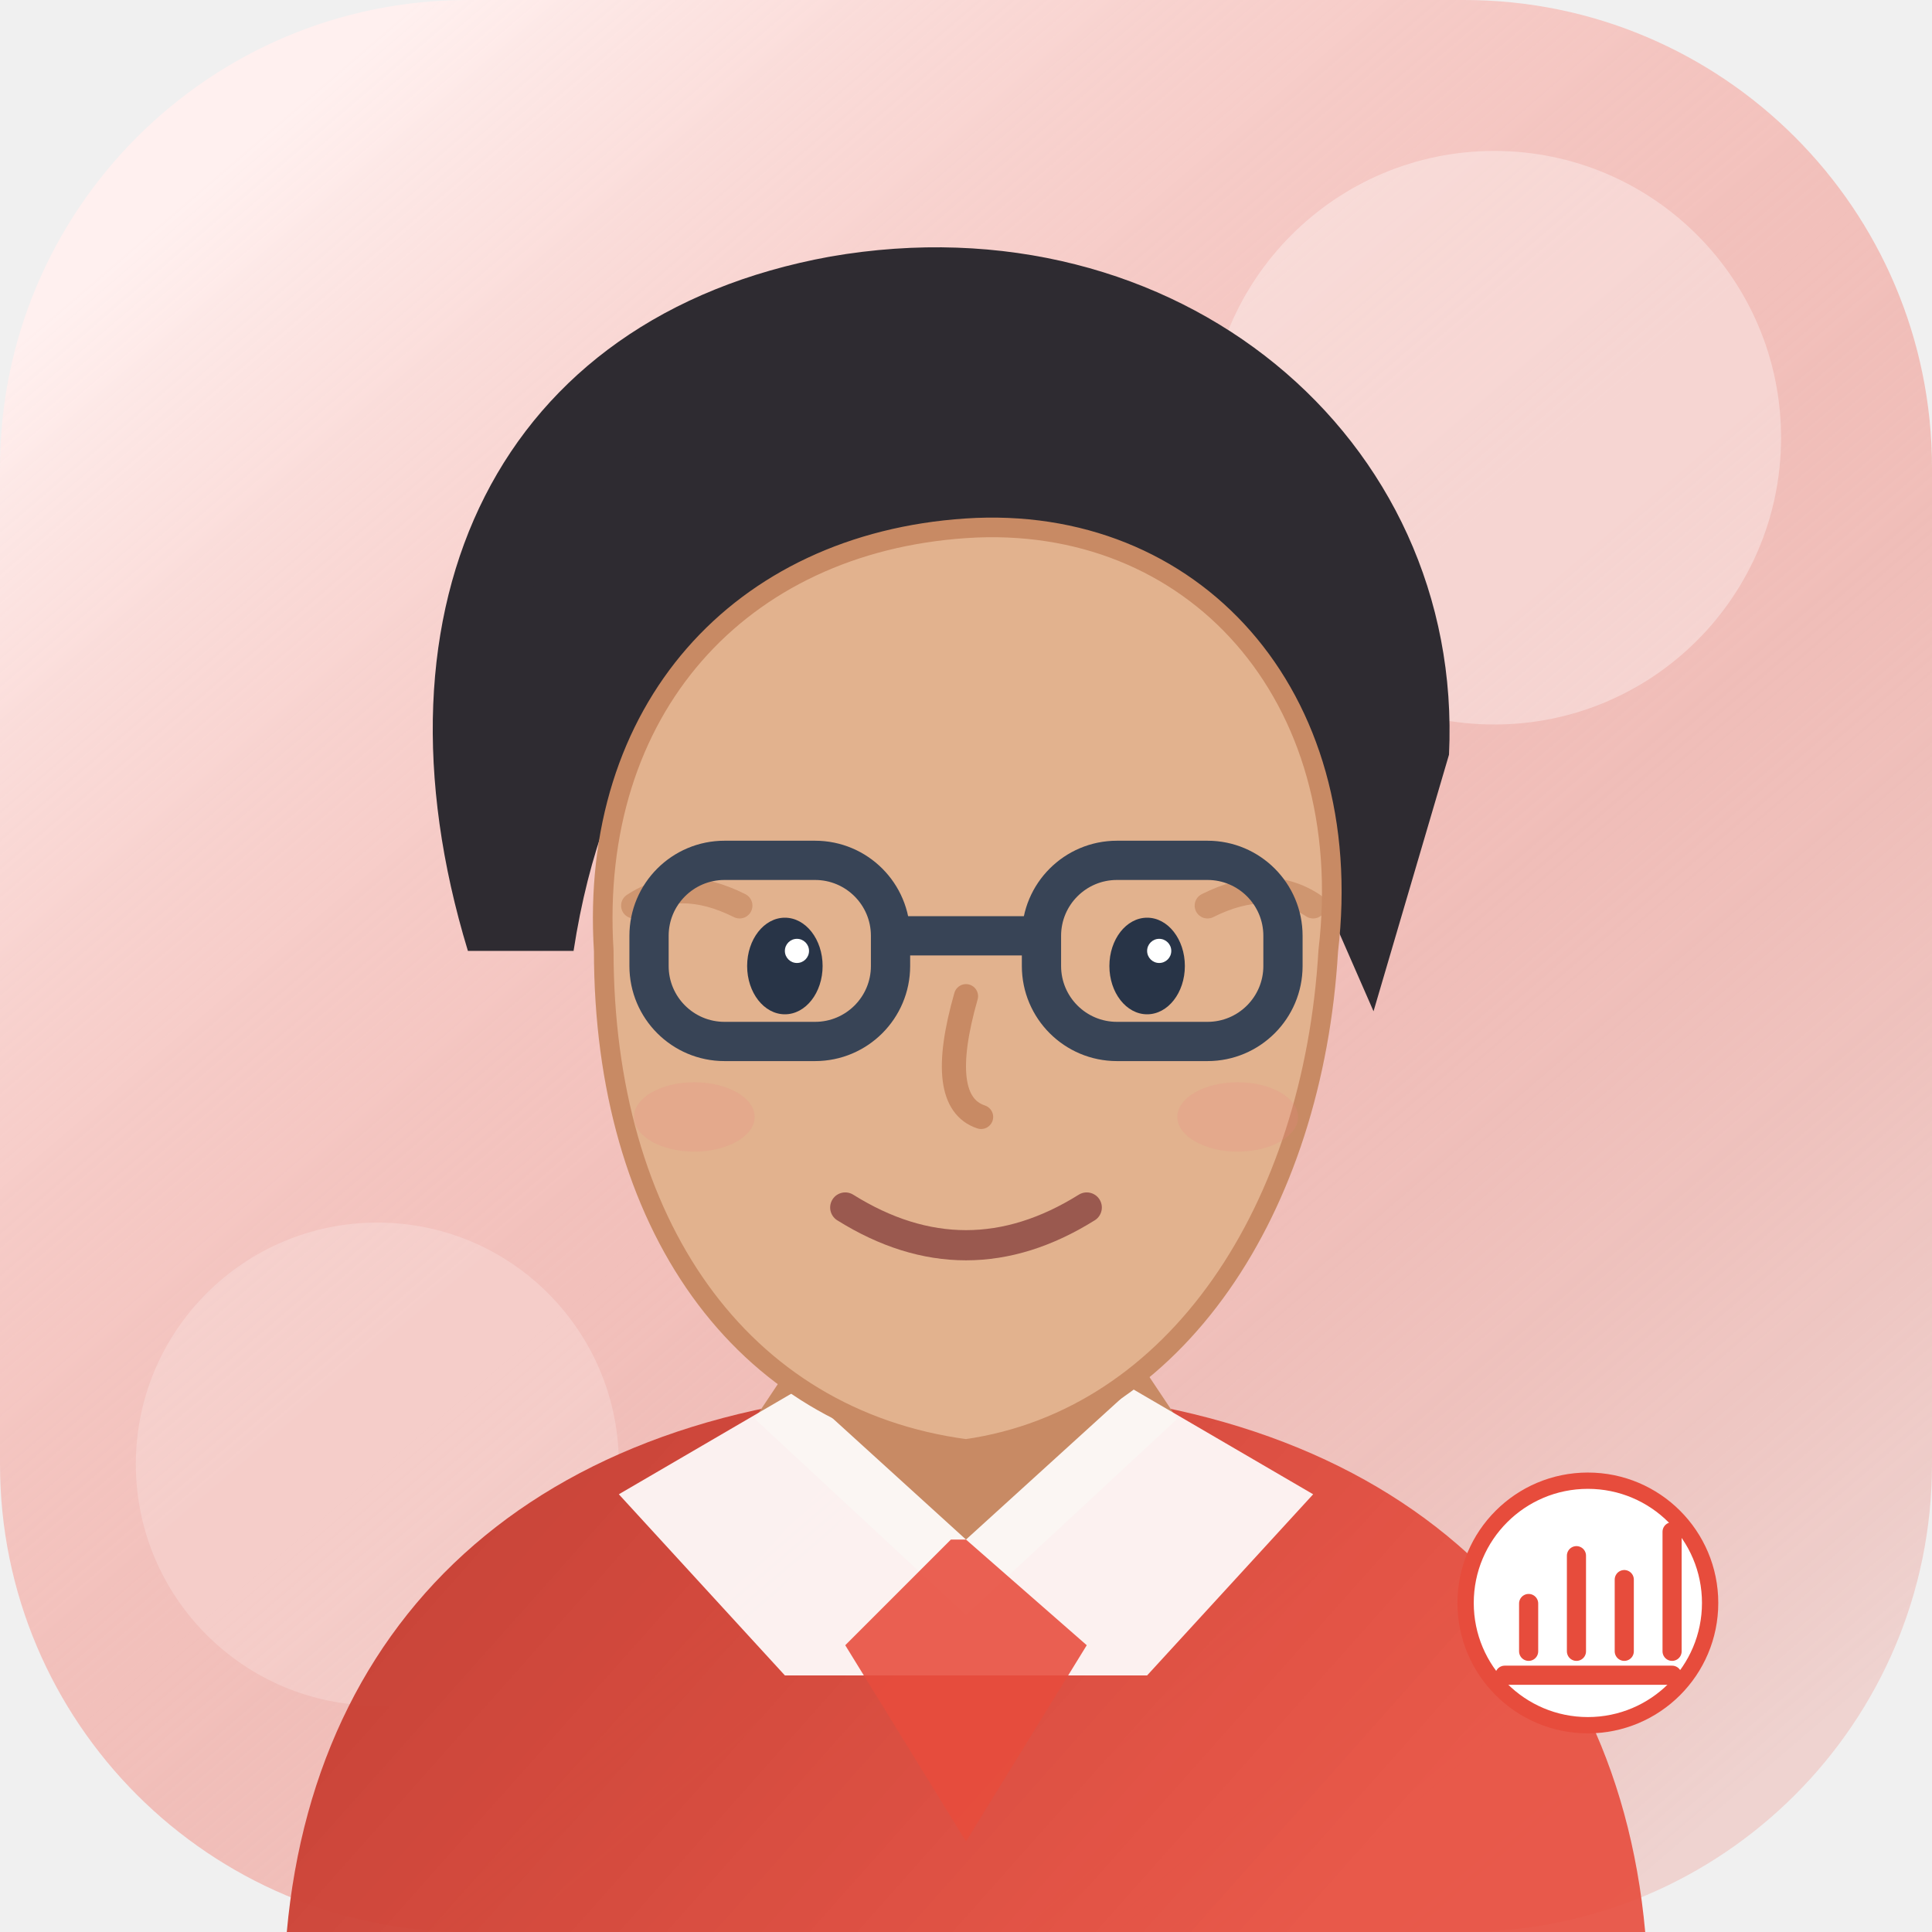
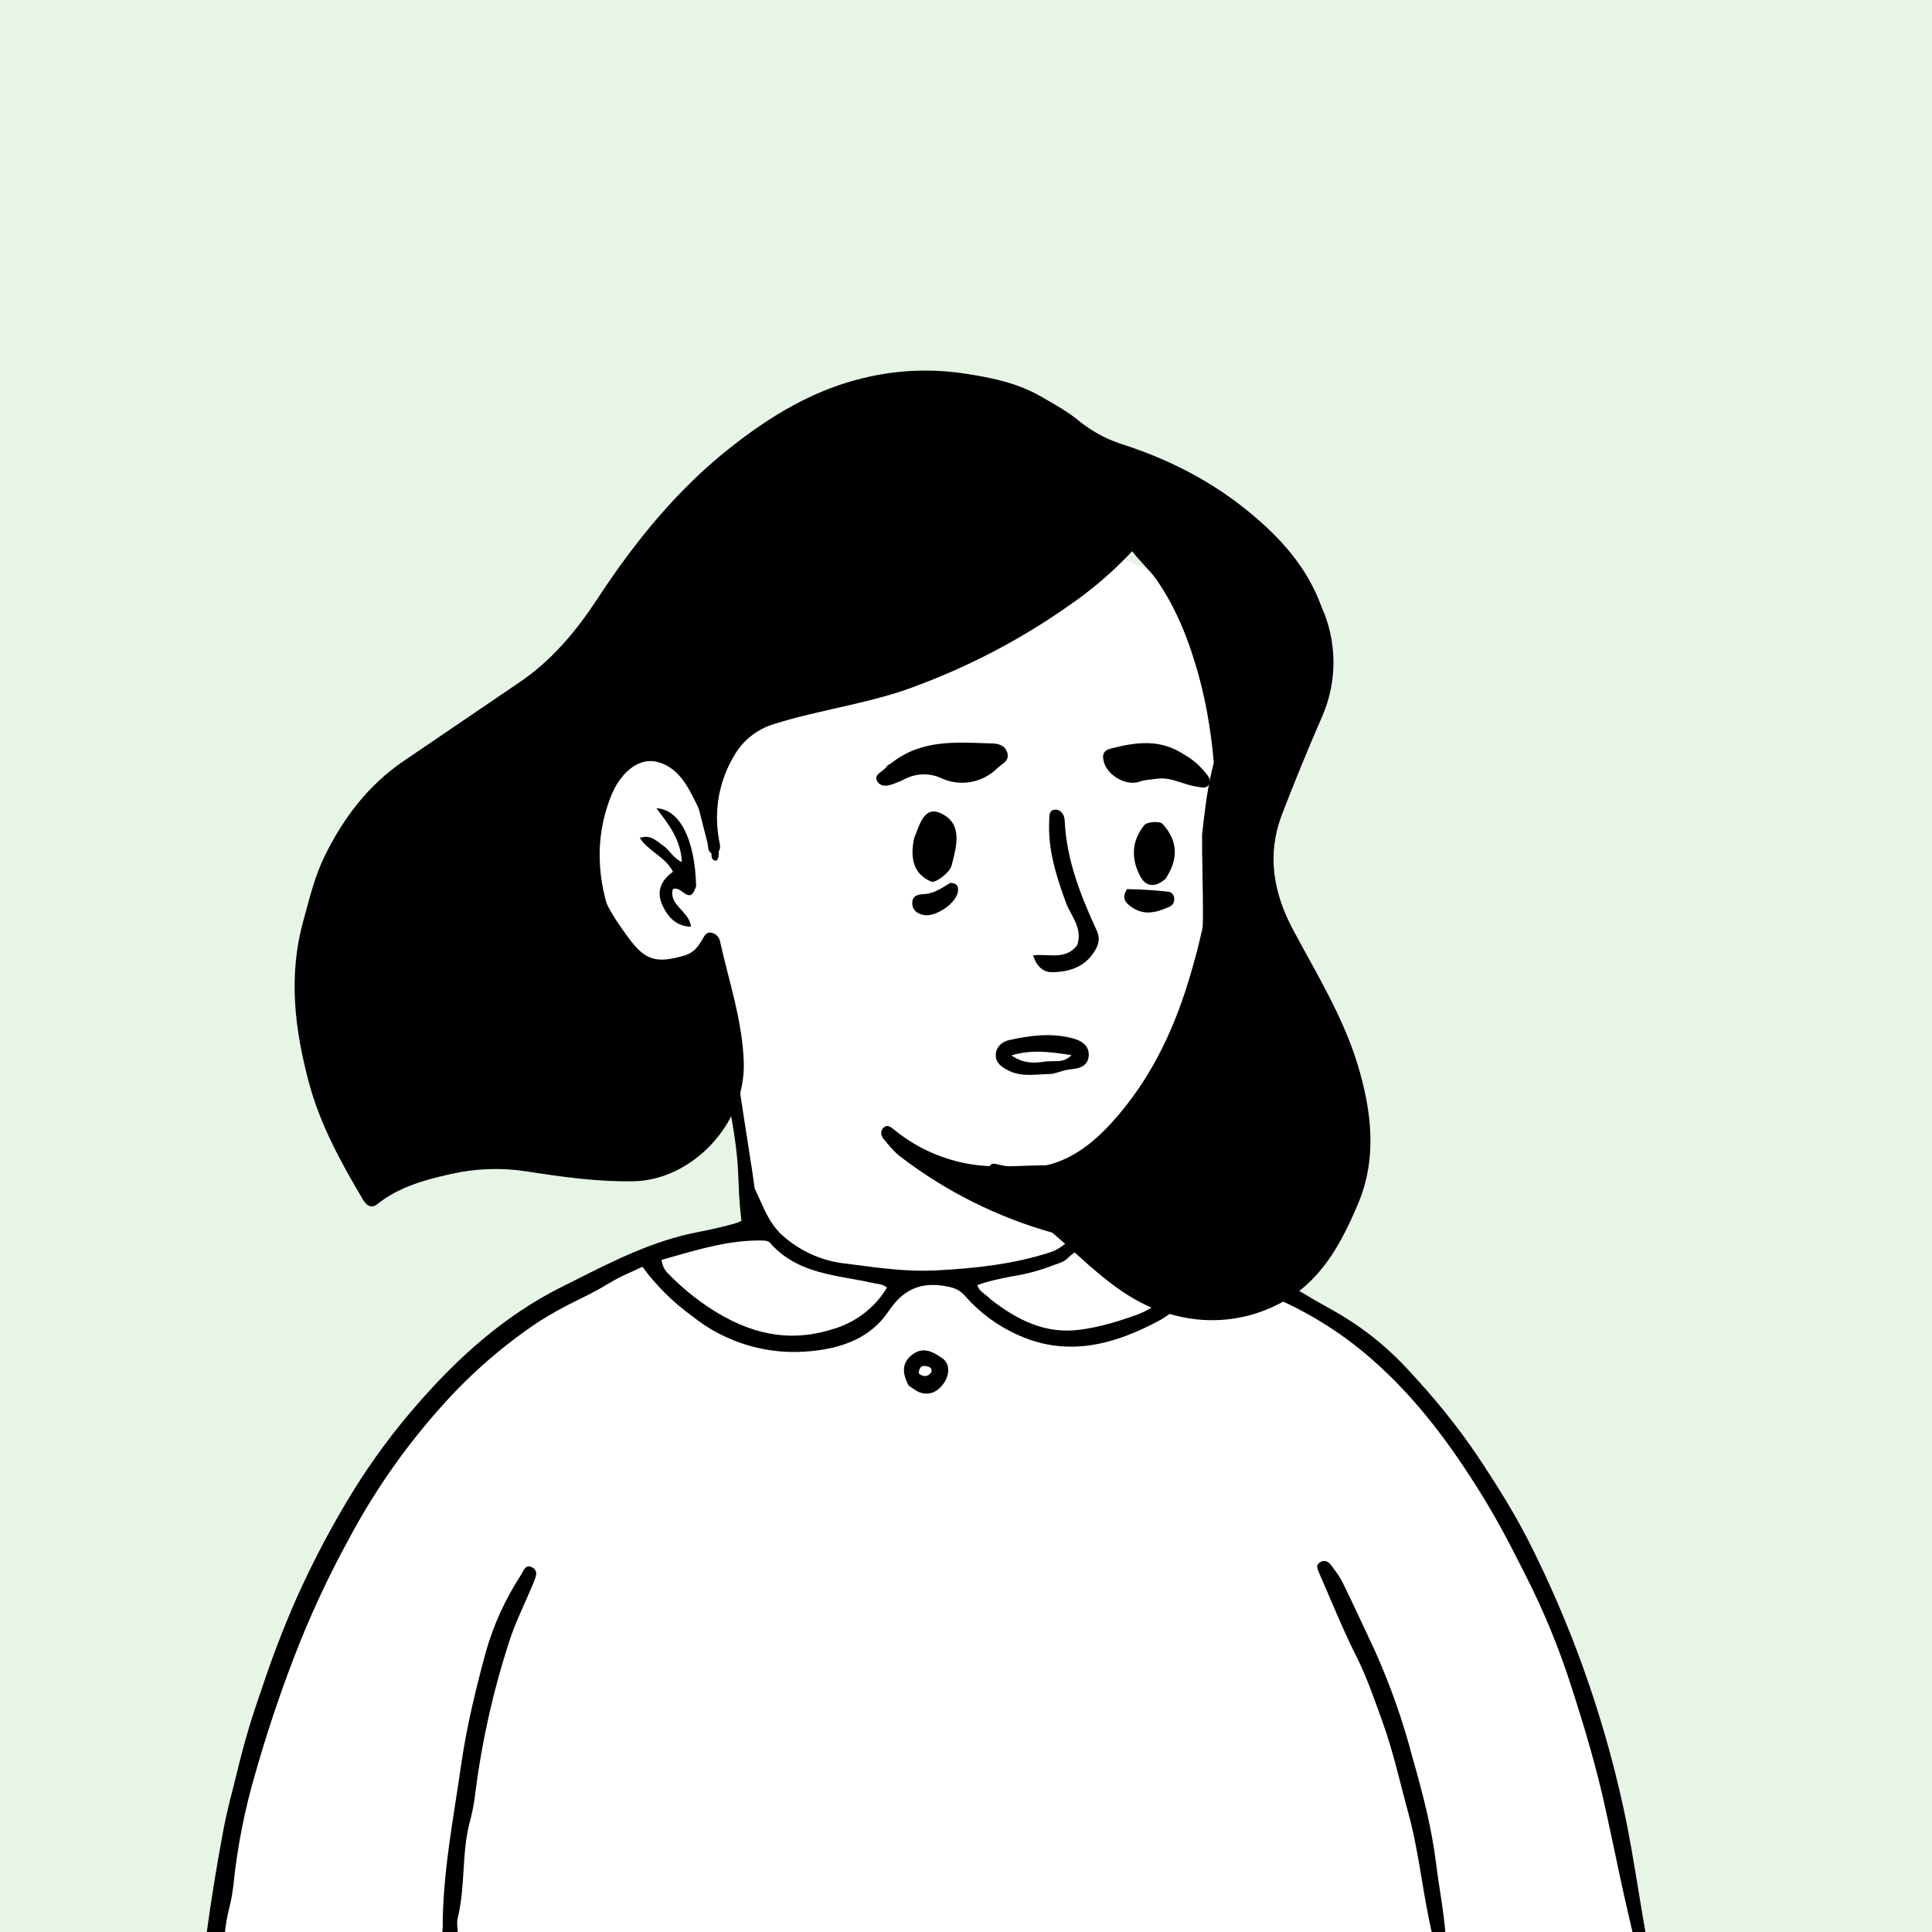
- <svg xmlns="http://www.w3.org/2000/svg" viewBox="0 0 128 128" role="img" aria-label="stock-assistant">
+ <svg xmlns="http://www.w3.org/2000/svg" viewBox="0 0 1744 1744" fill="none" shape-rendering="auto" aria-hidden="true">
  <defs>
-     <linearGradient id="bg" x1="16" y1="10" x2="112" y2="122" gradientUnits="userSpaceOnUse">
-       <stop stop-color="#FFF0EF" />
-       <stop offset="1" stop-color="#E74C3C" stop-opacity=".18" />
-     </linearGradient>
-     <linearGradient id="coat" x1="42" y1="86" x2="87" y2="126" gradientUnits="userSpaceOnUse">
-       <stop stop-color="#C84438" />
-       <stop offset="1" stop-color="#E74C3C" stop-opacity=".9" />
-     </linearGradient>
+     <g id="head-variant01-d89e4470">
+       <path d="M553 723.7c-99 297-363.7 388.6-503.6 19.8-19.3-50.7 31-69.5 66.2-91.9 24.1-15.3 36.8-28.5 35.3-42.2C144 545 114 365.6 114 365.6l-3-5.8s.7-1.6-2.2 1.2c-3 3-9.9 34.2-37 34.2-24.5 0-49.2-10.9-61-86.3C6.3 281.6 8.7 210 39 197c12.5-5.3 24-7.2 35.2-.8s-13-22 112-126C267.5 2.4 395.8-7.5 447.6 4S551 40.8 574 94.5c27.8 65-25.9 114.3-14 262.5-2.2 53.6.8 171.2-146.6 210.6-28 7.5-19.3 48.4 22.7 58.4 67 21 117 72.3 117 97.9" fill="#ffffff" />
+       <path d="M7.6 228.9c5.2-16.1 23.7-44.7 42.2-42C71.7 185 83.8 198 94 213a140 140 0 0 1 22.4 61.5c.5 3.7 1 7.6-1.2 11.3-4.5.6-4.9-3-5-5.6-.5-20.7-9.7-38.7-18.9-56.1-6.6-12.5-16.2-24.6-31.4-27.6-17.2-3.5-33 12-40.8 32.2-14.5 37.6-12 74.6 1.4 111 5.8 15.9 13.1 32.1 27.8 43.2 14.8 11.3 32.7 9.3 43.6-5.7 2.5-3.4 5.6-6.7 7-10.6 2.1-5.7 5.4-11 11.3-10.3 6.8 1 8 8.3 8.7 14C126.2 436 137 501 147 566c2.6 17.1 5.6 41.7 3.6 52.1-.7 3.7 0 7-4.5 7.8-4.9.7-7-2.1-7.7-6.5-2.3-17-3-23.6-4-49.6-1.2-34.3-9.6-68-15.3-102a604 604 0 0 1-10.9-97c-8.5 12.7-14.8 23.3-26.5 27.2a40.5 40.5 0 0 1-46.1-12.6 128 128 0 0 1-28.8-55.8c-8.4-34-9.9-67.1.9-100.6m572.7-71.5c6.5 4.4 5.7 10 3.7 15.2-21.6 55.7-17.6 113.8-15.8 171.6 2.1 66.4-14.5 126.8-58.7 177.5-15.4 17.6-35.8 29.8-56.5 40.3-21.4 11-25.9 20.1-19.2 43.6 1.3 4.7 4.4 9.6-.2 14.4s-9.8 3.1-15.4 1.7a406 406 0 0 1-137-68.3c-6-4.5-11-10.6-15.8-16.5-2.5-3-3-7.8.5-10.4 3.7-2.9 6.4.1 9.8 2.7A146 146 0 0 0 352 561c21 2.1 41.5-.2 62.3-.1 11.5 0 20.6-5.9 29.5-10.8 27.8-15.5 54.3-32.8 72.2-60.7a230 230 0 0 0 31.6-80.9c9.6-48 5.3-96.6 5.5-146.2 4.2-36.9 8.1-72.7 27.3-104.8M60.6 238.6c21 1 34.7 28 35.8 70.3-6 18.8-12.8-1-21 2.7-4 14.5 15.1 20 16.3 34-14-.6-21.1-9.3-25.9-19.8-5.5-12.2-1-22.2 9.7-29.9-6.7-13.4-21.7-18-30-30.5 10-3.5 15.1 2.9 21 6.8 5.9 4 9 11.3 17 15-.8-19.8-11.7-34-23-48.6" fill="#000000" />
+     </g>
+     <g id="clothes-variant21-d89e4470">
+       <path d="M1330 719.7 43 716.4s37.5-207.2 95-328.7C263.9 121.4 516.4 72 538.3 84.4c32 18 62.3 40.7 151.4 40.7 91.1 0 148.8-39.5 148.8-39.5s135.3 32.3 200.6 69.5c83.2 47.4 177 187 220.2 295.9 46 115.6 70.7 268.7 70.7 268.7" fill="#ffffff" />
+       <path fill-rule="evenodd" clip-rule="evenodd" d="M1323.8 719.7a2718 2718 0 0 1-17.3-77.9l-8.4-39c-8-36.6-18.6-72.3-30-107.6a678 678 0 0 0-42.1-102.8l-7-13.7a803 803 0 0 0-27.6-50.7c-27.4-45.3-58.1-88.3-97-124A335 335 0 0 0 992 139q-10.4-4.3-20.7-9.1-11.8-5.6-24-10.5c-10.6-4-14.4-.7-18.8 7.3-8 14.7-18 28-32.9 36-40.3 21.6-82.3 33.2-126.5 13.6a138 138 0 0 1-48.6-35.4c-6-7-12.2-8.3-20.5-9.6-22-3.2-36.7 4.8-49 23.2-16.3 24.2-42.3 33.2-69.5 35.8a147 147 0 0 1-108-31.8 203 203 0 0 1-44.6-44.3l-9.7 4.5q-10.4 4.5-19.8 10c-9.6 6-19.7 11-29.8 16a347 347 0 0 0-34 18.9 454 454 0 0 0-85.4 73.7A604 604 0 0 0 163.9 360q-28.7 52.3-50 108.1a1216 1216 0 0 0-34 102 562 562 0 0 0-20.2 102.2q-1.1 10.2-3.7 20.4c-1.9 8.3-3.8 16.8-4.1 25.8-5.5 1-10.6 1-16.9 1q6.7-49.5 16-98.8 3.6-18 8.3-35.4l5.3-21.5a708 708 0 0 1 20-66.6l.9-2.7q13.4-40.5 30.4-79.4a836 836 0 0 1 52.6-99.6q25.5-40.9 57.1-77c37.3-43 79.1-80.3 130-105.9l10.8-5.4c36-18.2 72-36.4 112-44.2q16.7-3.1 33-7.6c12.7-3.5 15.2-9.1 10.3-21.1l-1-2.2q-1.1-2.4-1.7-5v-.4c-.6-3.6-1.2-7.8 3.8-8.9 4.3-1 5.5 1.6 7 5l.6 1.1 4.5 9.7c4.8 10.8 9.6 21.7 18.6 30.6a101 101 0 0 0 59.7 27.2l5.3.7c24.8 3.3 49.7 6.7 75 5.4 35.3-1.8 70.2-5.5 104-16.5 5.2-1.7 9.7-4.8 14-8.3 7-5.8 6.5-10.6.5-16.8-8.9-9.2-11-20.6-10.3-32.6 4-1.5 7-.5 7.6 1.8 7 30.4 29.6 36 55.8 39 33.8 3.8 66.1 14.3 98.5 25a398 398 0 0 1 71.2 34.6l18.6 10.5a272 272 0 0 1 66.9 53.2c22.7 24.3 43.9 50 62.4 77.6 16.1 24 31.5 48.6 45 74.5a1007 1007 0 0 1 86.5 242c5.6 25.4 9.8 51.3 14.1 77.5q3.2 19.8 6.7 39.7c-3.2.9-6.7.9-11.2.9M600 170.7a84 84 0 0 0 49.7-37.7c-2.9-2.4-6-3-9.2-3.5l-2.8-.5q-9.9-2.2-19.9-3.9c-27-4.8-54-9.7-74-32.8-1.3-1.5-4.6-1.8-7-1.8-27.5-.5-53.4 6.9-79.4 14.3l-11.2 3.2c.8 5.6 2.6 9 5.8 12.2a224 224 0 0 0 39.6 32.5c32.9 21 67.9 30.7 108.4 18m224 .3c-31.6 4.3-57.1-9-81-27.6q-2.4-2.5-4.9-4.2c-3-2.4-5.7-4.5-6.9-8.4 10.1-3.8 20.6-5.8 31.1-7.9a177 177 0 0 0 38.4-10.4c4.3-1.4 8.7-2.8 11.8-5.8 16.7-16.2 36.2-15.6 56.2-10.6q19.4 5 39.5 11l19 5.6-5.6 6.5c-14.1 16.6-26.6 31.3-46.9 38.5-16.7 6-33.2 11-50.7 13.3" fill="#000000" />
+       <path d="M1142.6 719.7c-9.1-36.9-12.1-74.7-22-111.2-7.7-28.1-13.9-56.8-23.8-84-7-19.4-13.7-39.1-23-57.8-12.7-25-23.1-51.2-34.4-77-1.3-3-2.9-6.3 1.3-8.8s7.4-.5 9.8 2.6c3.8 5 7.8 10.2 10.6 15.9 10 20.4 19.4 41.1 29.1 61.6a613 613 0 0 1 33.7 95.7c9 31.6 17.5 63.6 21.5 96.6 2.6 21.4 7 42.7 8.6 65.4-3.3 1-6.8 1-11.4 1m-894.4 0c-.6-3 .4-5.8.4-8.7 0-49.6 9.6-98 16.6-146.7 5-35 13.3-69 22.5-102.9a254 254 0 0 1 31.6-69c2.3-3.7 4-10 10-6.9 6.1 3.2 3.2 9 1.4 13.6-7.2 17.6-15.9 34.7-21.8 52.7a748 748 0 0 0-31 138.7q-1.5 12.7-4.9 25c-7.4 28.5-3.8 58.4-10.9 87-1.1 4.7.3 10.1.3 16.2-4.5 1-8.9 1-14.2 1" fill="#000000" />
+       <path fill-rule="evenodd" clip-rule="evenodd" d="M672.9 193.2c-9 6.6-10.5 15.7-3.6 28.3l4 2.7c2.3 1.5 4.3 3 6.5 3.6 9.5 3 17-2 21.6-9.1s5.5-16.9-1.9-22c-7.3-5.1-16.6-10.9-26.6-3.5m5.4 17.4c3.8 2.8 7.6 3.4 10.9-.5a3.4 3.4 0 0 0-1.2-5.3c-4.4-1.6-9.2-2.6-9.7 5.8" fill="#000000" />
+     </g>
+     <g id="hair-variant28-d89e4470">
+       <path d="M927 326a122 122 0 0 1 .7 98.4 2181 2181 0 0 0-36.7 89.5c-13.4 35.6-7.7 69.6 10 103 21 39.5 44.8 77.8 58.2 121.1 13 42.5 18.3 85.5.5 127.2-15.2 35.9-33.6 70.5-71 89.8a131 131 0 0 1-94 10.5c-36-8.5-62.3-31.3-88.6-55a723 723 0 0 0-47.4-40.2c-12.6-9.6-20.4-22.8-30.4-34.3q-2.5-2.8-.5-5.8c1.3-2 3.3-1.8 5.6-1.3 52.1 13 86.3-14 116.2-51.6 30.7-38.6 49.2-83 62-129.9A520 520 0 0 0 830.5 477c-2-29.8-6.4-59.7-14.4-89-8.6-31-19.8-60.2-38.2-86.7-6.4-9-14.7-16.1-21.9-25.6a347 347 0 0 1-57.6 49.4 607 607 0 0 1-135.2 71.4c-42.6 16.7-88 21.7-131.2 35.4a62 62 0 0 0-35.1 28 109 109 0 0 0-13.9 76c1 5.2 2.9 11.5-4.2 12.4-6.5.8-5.2-6.2-6.4-10.5-4.8-17.5-8.2-35.3-15-52.4-7.6-19-31.8-33.4-49-28a36 36 0 0 0-22.3 23.1 185 185 0 0 0-11.6 89.8c2.7 20.7 14.1 36.7 25.7 52.8 15.8 22.2 26 25 51.8 17.5 8.5-2.5 12.4-8.3 16.3-15 1.6-2.9 3.6-6.4 7.6-5.6 3.9.6 7 3.6 8 7.5 8 36.4 20.3 71.8 21.5 109.7 1.7 55.6-47 106.3-99.5 107.2-33 .6-65-4-97.3-9a182 182 0 0 0-67.2 2.4c-23.9 5.3-47 11.6-66.6 27.1-5.3 4.2-9.6 2.1-13.2-4-19.8-33.4-38.4-67.2-48.6-105C0 707.3-6 659 7.9 609c5.5-20 10.2-40 19.4-58.6 16.8-34 39-63.4 70.6-85l105.2-71.5c29-19.7 51-46 70-75 34.5-52.6 73.8-101 123.7-139.5 34.7-27 72.5-49.4 115.6-59.8 30.6-7.6 62.4-9 93.6-4.1 23.6 3.6 46.5 8.4 67.3 20.3 12.4 7.2 25.2 14.1 36 23.3a121 121 0 0 0 41 21.1c40 13.3 76.7 32.1 109.4 58.6 29 23.5 54 50.4 67.3 87.3" fill="#000000" />
+     </g>
+     <g id="mouth-variant13-d89e4470">
+       <path d="M153.6 86c7.4-.8 15.8 2 22.6-5.6-18-2.4-34.8-5.5-54.2.3 10.7 7.3 20 7.4 31.6 5.4" fill="#ffffff" />
+       <path fill-rule="evenodd" clip-rule="evenodd" d="M148.3 97.9q5.3-.4 10.5-.5l6.3-1.7q5.6-2 10.8-2.5c8.7-.7 15.7-3.7 15.9-13 .1-8.8-6.9-13-14.9-15-19-5-38-2.5-56.7 1.6-6.2 1.4-12 5.7-12.3 13.2s5 11 11 14.1c9.3 5 19.2 4.4 29.4 3.8m11.3-12-6 .2C142 88 132.7 88 122 80.7c17.9-5.4 33.6-3.2 50-.9l4.2.6c-5 5.6-11 5.6-16.6 5.5" fill="#000000" />
+     </g>
+     <g id="nose-variant06-d89e4470">
+       <path d="M71.5 184c5-15.6-6-26.3-10.4-38.5-8.6-23.7-16.2-47.4-15-73 .2-4.6-.7-10.7 6-10.6 5.1.2 7.9 5.2 8 10 1.6 35.5 14.5 67.7 29 99.3 2.7 6 2.1 11.1-1.1 16.9-8.5 15.1-22.3 20-38.2 20.5q-13.2.6-18.2-15.2c14-1.8 29.4 4.8 39.9-9.4" fill="#000000" />
+     </g>
+     <g id="eyes-variant04-d89e4470">
+       <path d="M212.2 70q19.4.3 37.6 2.4c3 .4 5 3.3 5 6.7q-.1 5-4.7 7c-11.2 4.8-22 8.2-33.7.2-6.5-4.5-9-8.7-4.2-16.4M52.4 64.4c7 0 7.8 3.8 7 8.5-2 10.2-20 22.4-30.4 20.5-5.9-1-10.5-4-10.7-10.5-.2-6.7 4.8-8.2 10.3-8.4 9-.3 15.8-5.2 23.8-10M20 24c5-12 8.8-29.4 24-22.5C64.7 11 58 32.2 53.7 49 52 55.2 39.2 64.8 35.4 63.2 19.1 56.4 16.2 41.5 20 24m226.8 36.8c-8.6 7.5-17 7.6-22.2-1.5-9-16-8.6-32.8 3.3-47.2 2.5-3 13.8-3.6 16.3-1q20.8 22.7 2.6 49.7" fill="#000000" />
+     </g>
+     <g id="eyebrows-variant07-d89e4470">
+       <path d="M29.3 32.1C57 10 88.8 13.1 120 14.1c5.7 0 12.2 1.3 14.3 8.4 2.1 7.6-4.6 9.8-8.8 13.7a45 45 0 0 1-52.2 8.6 38 38 0 0 0-31.9 1.6Q38.6 48 35.7 49c-6.3 2.5-14.3 6-18.6-.4-4.4-6.7 5.6-9 8.3-13.7.6-1 2-1.6 3.9-2.8m264.1-8.3q11.6 6.5 20 17c2.5 3 5 6.3 3 10.2-2.4 4.3-6.7 2.7-10.4 2.2-12.5-1.5-23.7-9.2-37-7.2-5 .8-9.9.7-15 2.5-13 4.7-31-6.4-33-19.8q-1.7-8 6.8-10c22.2-5.7 44-9 65.6 5.1" fill="#000000" />
+     </g>
+     <clipPath id="clip-d89e4470">
+       <rect width="1744" height="1744" rx="0" ry="0" />
+     </clipPath>
  </defs>
-   <rect width="128" height="128" rx="31" fill="url(#bg)" />
-   <circle cx="99" cy="29" r="19" fill="#fff" opacity=".34" />
-   <circle cx="25" cy="97" r="16" fill="#fff" opacity=".2" />
-   <path d="M19 128c2-22 18-36 45-36s43 14 45 36z" fill="url(#coat)" />
-   <path d="M50 94l14 13 14-13-4-6H54z" fill="#C88A64" />
-   <path d="M53 92l11 10 11-10 12 7-11 12H52l-11-12z" fill="#fff" opacity=".92" />
-   <path d="M63 102l-7 7 8 13 8-13-8-7z" fill="#E74C3C" opacity=".88" />
-   <path d="M31 63c-7-23 2-42 24-46 23-4 42 12 41 33l-5 17-7-16c-8-11-18-15-30-12-8 3-14 11-16 24z" fill="#2E2B31" />
-   <path d="M64 35C79 34 90 46 88 63 87 80 78 94 64 96 49 94 40 81 40 63 39 47 49 36 64 35z" fill="#E2B28E" stroke="#C88A64" stroke-width="1.3" />
-   <path d="M42 60q3-2 7 0m31 0q4-2 7 0" fill="none" stroke="#C88A64" stroke-width="1.7" stroke-linecap="round" opacity=".72" />
-   <ellipse cx="52" cy="64" rx="2.5" ry="3.2" fill="#283447" />
-   <ellipse cx="76" cy="64" rx="2.5" ry="3.2" fill="#283447" />
-   <circle cx="52.8" cy="63" r=".8" fill="#fff" />
-   <circle cx="76.8" cy="63" r=".8" fill="#fff" />
-   <path d="M64 66q-2 7 1 8" fill="none" stroke="#C88A64" stroke-width="1.6" stroke-linecap="round" />
-   <path d="M56 80q8 5 16 0" fill="none" stroke="#9A594F" stroke-width="2" stroke-linecap="round" />
-   <ellipse cx="46" cy="74" rx="4" ry="2.3" fill="#E98783" opacity=".2" />
-   <ellipse cx="82" cy="74" rx="4" ry="2.3" fill="#E98783" opacity=".2" />
-   <path d="M33 44c6-16 19-22 34-21 12 1 21 7 26 16-14-5-23-8-31-7-10 3-17 9-29 12z" fill="#2E2B31" />
-   <g fill="none" stroke="#384456" stroke-width="2.6">
-     <rect x="43" y="57" width="16" height="12" rx="5" />
-     <rect x="69" y="57" width="16" height="12" rx="5" />
-     <path d="M59 62h10" />
-   </g>
-   <g transform="translate(98 99) scale(.9)" fill="none" stroke="#E74C3C" stroke-width="1.6" stroke-linecap="round" stroke-linejoin="round">
-     <circle cx="8" cy="8" r="9" fill="#fff" stroke-width="1.2" />
-     <g transform="translate(1 1) scale(.88)">
-       <path d="M1 14h14M3 12V8m4 4V4m4 8V6m4 6V2" />
-     </g>
+   <g clip-path="url(#clip-d89e4470)">
+     <rect width="1744" height="1744" fill="#e6f5e6" />
+     <use transform="translate(532 491)" href="#head-variant01-d89e4470" />
+     <use transform="translate(151 1029.3)" href="#clothes-variant21-d89e4470" />
+     <use transform="translate(266 221.9)" href="#hair-variant28-d89e4470" />
+     <use transform="translate(791 872)" href="#mouth-variant13-d89e4470" />
+     <use transform="translate(901 669)" href="#nose-variant06-d89e4470" />
+     <use transform="translate(805.2 732.6)" href="#eyes-variant04-d89e4470" />
+     <use transform="translate(775 657)" href="#eyebrows-variant07-d89e4470" />
  </g>
</svg>
